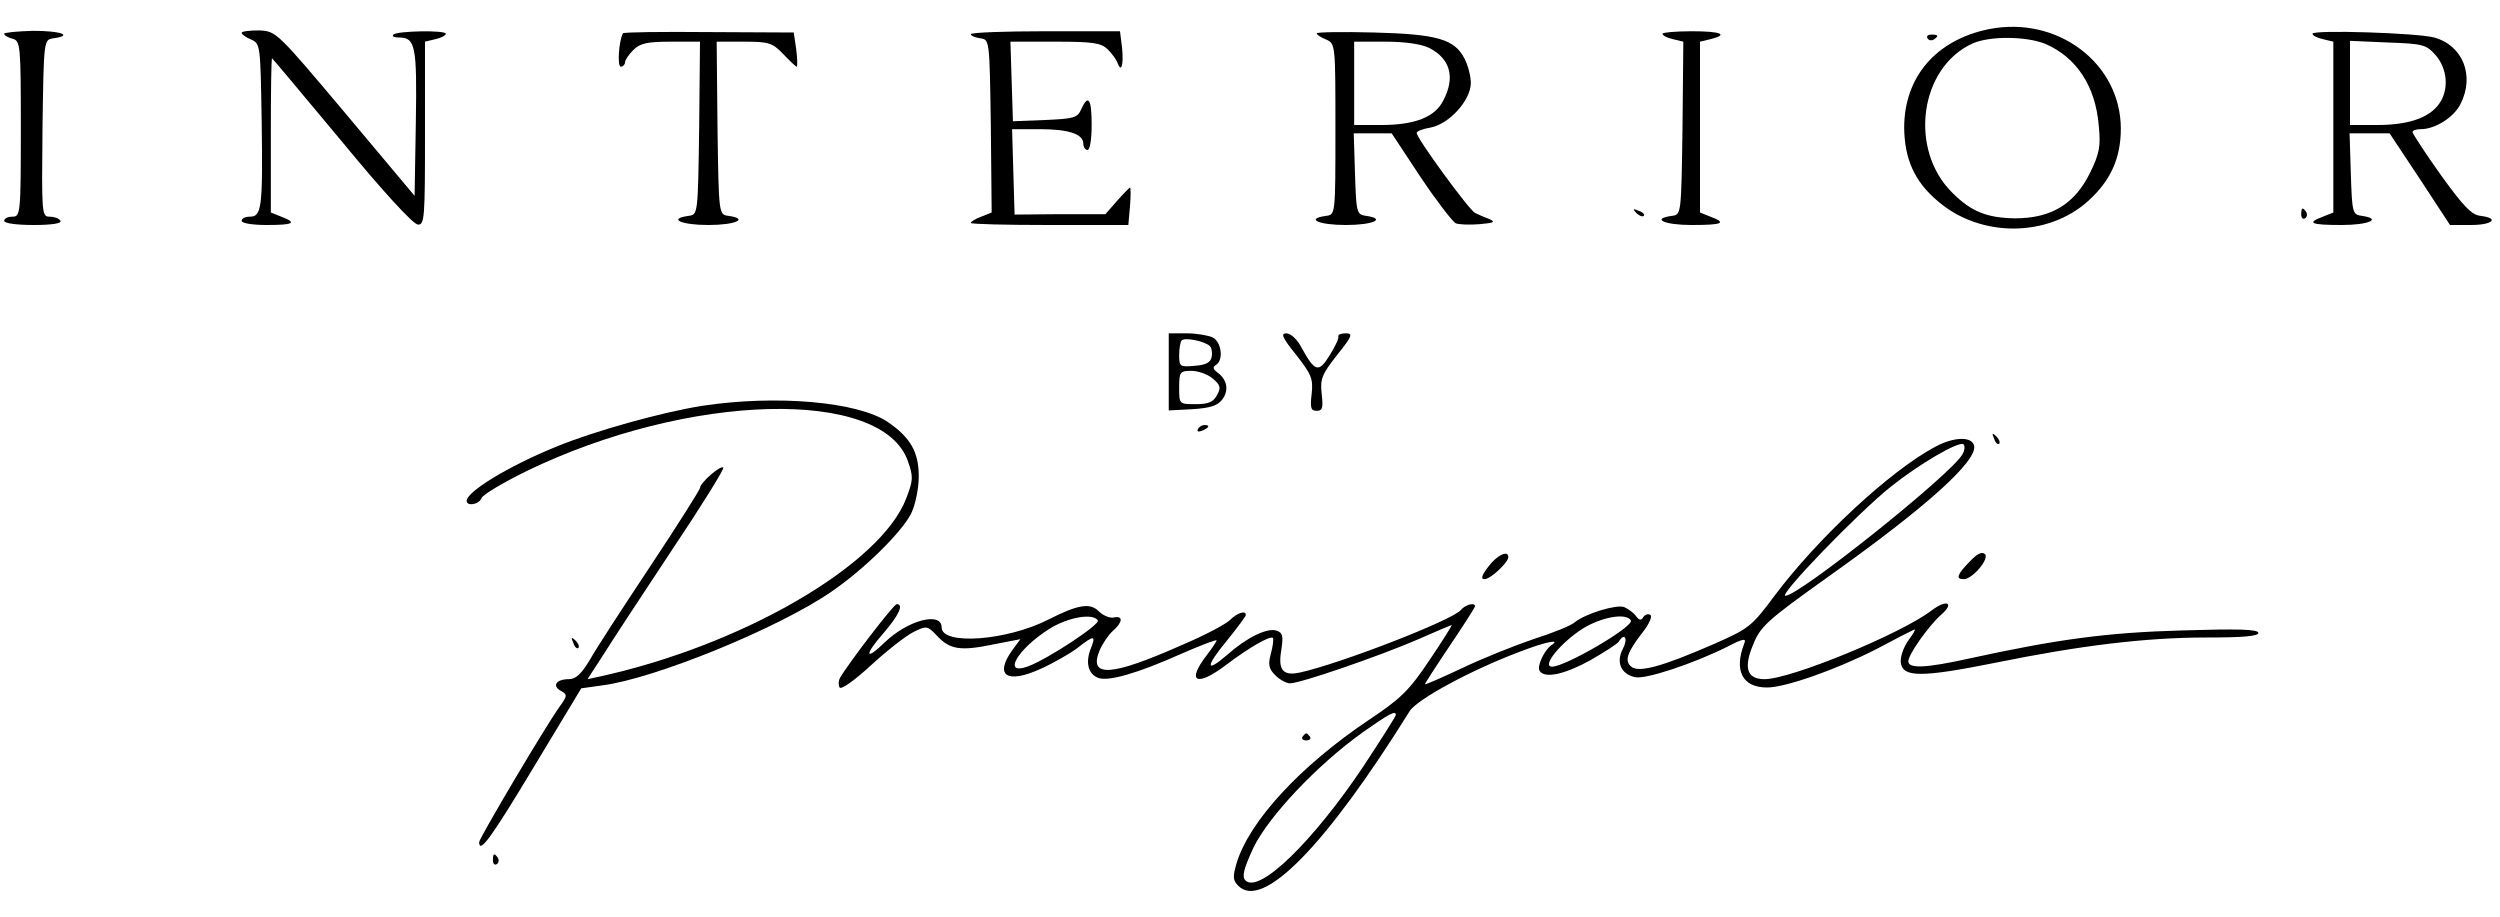
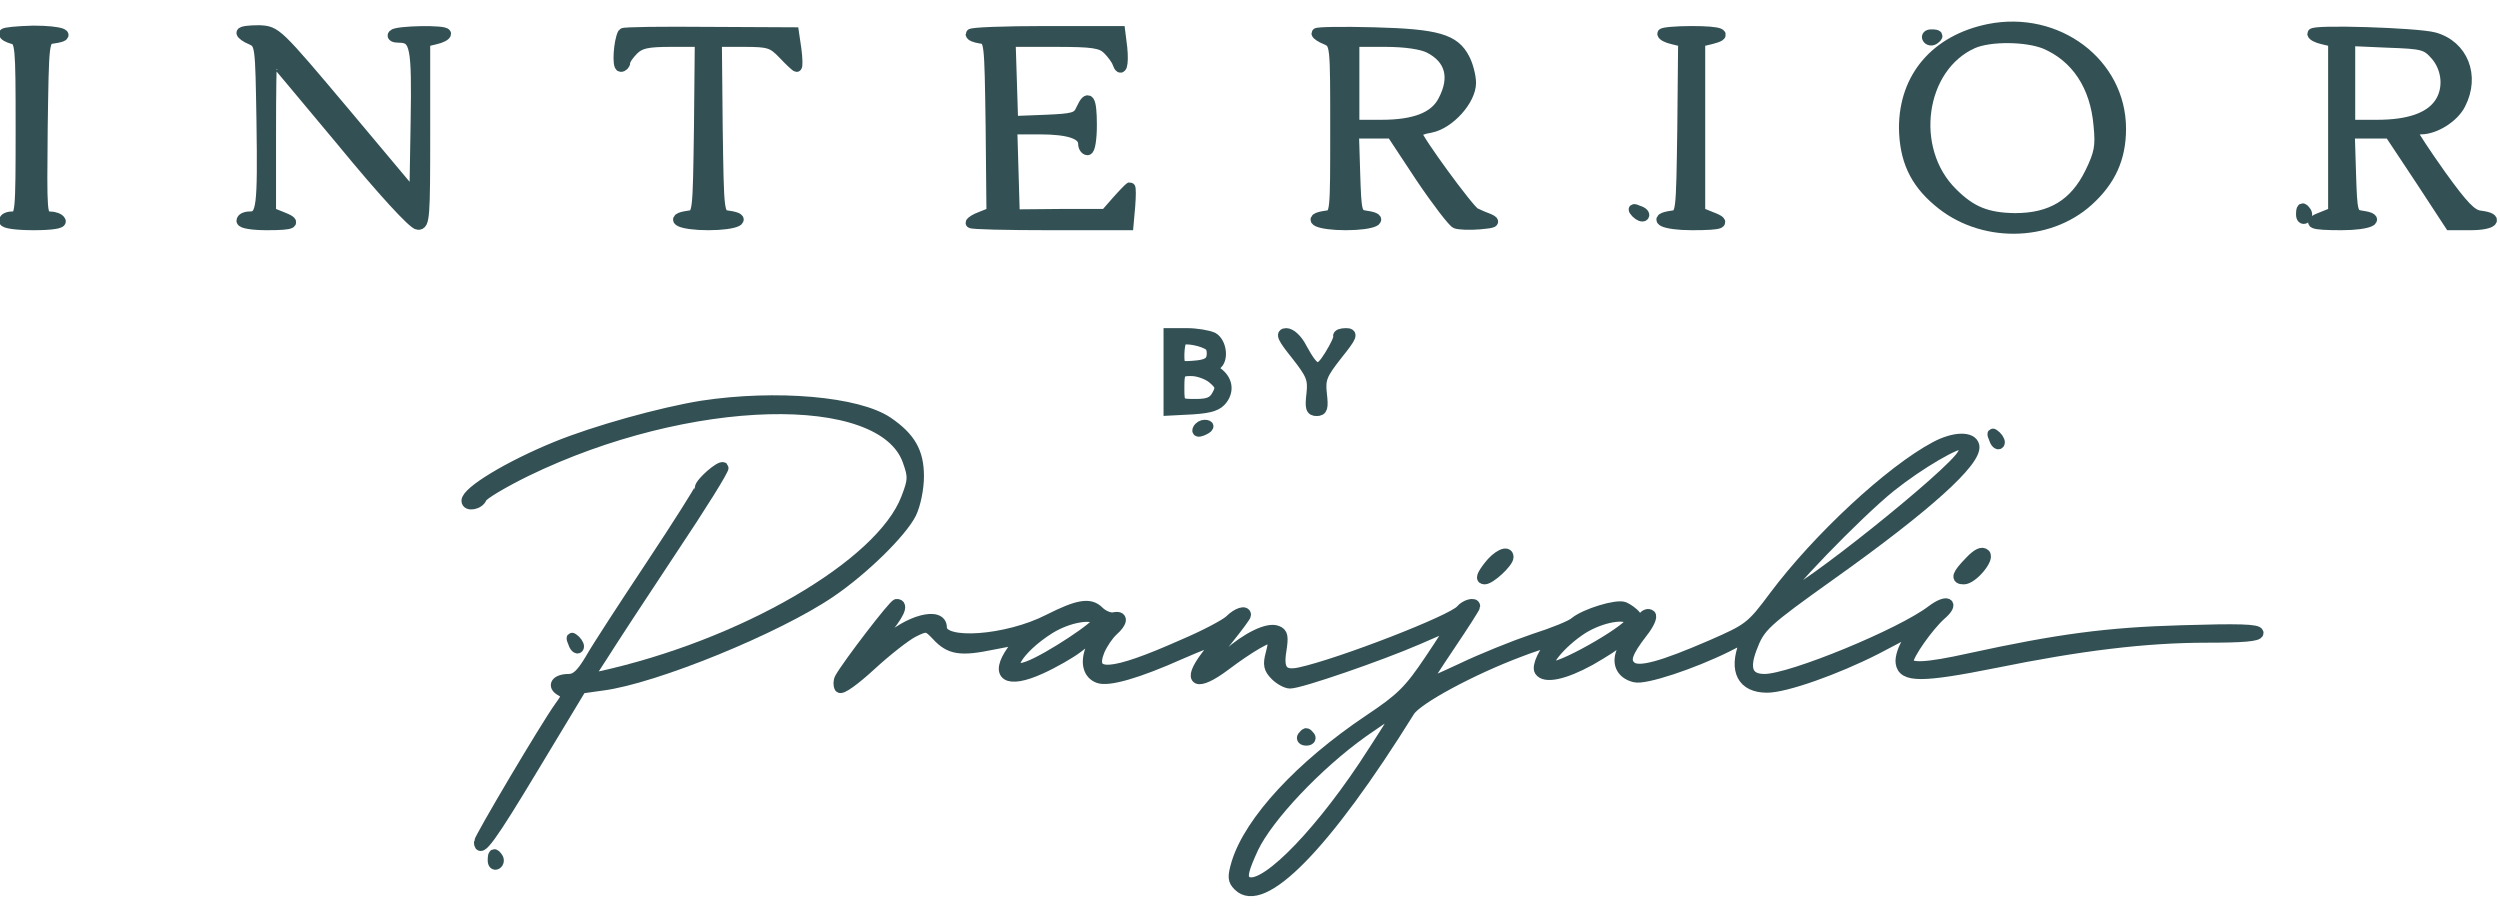
<svg xmlns="http://www.w3.org/2000/svg" version="1.0" width="600pt" height="220pt" viewBox="0 0 600 220" preserveAspectRatio="xMidYMid meet">
-   <g transform="translate(0,220) scale(0.1,-0.1)" fill="#000000" stroke="none">
+   <g transform="translate(0,220) scale(0.1,-0.1)" fill="#335154" stroke="#335154" stroke-width="25">
    <path d="M4773 2130 c-127 -26 -203 -115 -203 -237 1 -75 25 -129 81 -176 102 -88 264 -87 361 1 53 48 78 102 78 173 0 157 -152 272 -317 239z m135 -35 c75 -32 121 -101 129 -196 5 -50 2 -67 -21 -114 -37 -75 -93 -109 -180 -109 -67 1 -105 16 -150 61 -106 104 -79 302 49 359 41 18 128 17 173 -1z" />
    <path d="M10 2119 c0 -4 9 -9 20 -12 19 -5 20 -14 20 -216 0 -204 -1 -211 -20 -211 -11 0 -20 -4 -20 -10 0 -6 30 -10 71 -10 44 0 68 4 64 10 -3 6 -15 10 -26 10 -19 0 -19 7 -17 213 3 211 3 212 26 215 49 7 18 18 -48 18 -38 -1 -70 -4 -70 -7z" />
    <path d="M580 2121 c0 -3 10 -11 23 -16 22 -10 22 -14 25 -195 3 -208 0 -230 -28 -230 -11 0 -20 -4 -20 -10 0 -6 27 -10 60 -10 65 0 74 5 35 20 l-25 10 0 185 c0 102 1 185 3 185 1 0 76 -90 167 -199 96 -117 172 -200 183 -200 16 -1 17 16 17 219 l0 220 25 6 c14 3 25 9 25 13 0 9 -117 7 -126 -2 -4 -4 2 -7 13 -7 40 0 44 -19 41 -204 l-3 -176 -166 198 c-165 196 -166 197 -207 199 -23 0 -42 -2 -42 -6z" />
    <path d="M1495 2120 c-10 -19 -14 -80 -5 -80 5 0 10 5 10 10 0 6 9 19 20 30 16 16 33 20 90 20 l70 0 -2 -207 c-3 -207 -3 -208 -25 -211 -51 -7 -19 -22 47 -22 66 0 98 15 48 22 -23 3 -23 4 -26 211 l-2 207 66 0 c60 0 68 -3 94 -30 15 -16 30 -30 32 -30 2 0 2 18 -1 41 l-6 41 -203 1 c-112 1 -205 0 -207 -3z" />
    <path d="M2330 2118 c0 -4 10 -8 23 -10 22 -3 22 -4 25 -211 l2 -207 -25 -10 c-14 -5 -25 -12 -25 -15 0 -3 85 -5 189 -5 l189 0 4 45 c2 25 2 45 0 45 -1 0 -15 -14 -31 -32 l-28 -32 -109 0 -109 -1 -3 103 -3 102 66 0 c71 0 105 -12 105 -35 0 -8 5 -15 10 -15 6 0 10 27 10 60 0 63 -8 75 -25 38 -9 -21 -18 -23 -87 -26 l-77 -3 -3 96 -3 95 108 0 c91 0 110 -3 126 -19 10 -10 21 -25 23 -32 9 -25 15 -5 11 36 l-5 40 -179 0 c-98 0 -179 -3 -179 -7z" />
    <path d="M3160 2120 c0 -3 10 -10 23 -15 22 -10 22 -12 22 -215 0 -205 0 -205 -22 -208 -51 -7 -19 -22 47 -22 66 0 98 15 48 22 -22 3 -23 8 -26 101 l-3 97 45 0 46 0 70 -106 c39 -58 77 -107 84 -110 8 -3 33 -4 57 -2 34 3 39 5 24 12 -11 4 -27 11 -35 15 -15 8 -140 179 -140 192 0 4 15 10 34 13 45 9 96 66 96 107 0 16 -7 43 -15 58 -24 47 -65 59 -217 63 -76 2 -138 1 -138 -2z m270 -35 c51 -26 63 -71 34 -126 -20 -40 -68 -59 -149 -59 l-65 0 0 100 0 100 75 0 c48 0 87 -6 105 -15z" />
    <path d="M3990 2119 c0 -4 11 -10 25 -13 l25 -6 -2 -208 c-3 -206 -3 -207 -25 -210 -51 -7 -19 -22 47 -22 75 0 85 5 45 20 l-25 10 0 205 0 205 25 6 c45 11 26 19 -45 19 -38 0 -70 -3 -70 -6z" />
    <path d="M5550 2119 c0 -4 11 -10 25 -13 l25 -6 0 -205 0 -205 -25 -10 c-40 -15 -30 -20 45 -20 66 0 98 15 48 22 -22 3 -23 8 -26 101 l-3 97 48 0 48 0 73 -110 72 -110 50 0 c52 0 70 16 23 22 -21 2 -41 23 -95 98 -37 52 -67 98 -68 103 0 4 9 7 20 7 34 0 79 28 95 60 35 68 6 141 -63 160 -41 11 -292 19 -292 9z m296 -52 c28 -33 32 -82 8 -116 -24 -34 -74 -51 -149 -51 l-65 0 0 101 0 101 91 -4 c85 -3 92 -5 115 -31z" />
    <path d="M4626 2108 c3 -5 10 -6 15 -3 13 9 11 12 -6 12 -8 0 -12 -4 -9 -9z" />
    <path d="M3927 1689 c7 -7 15 -10 18 -7 3 3 -2 9 -12 12 -14 6 -15 5 -6 -5z" />
    <path d="M5523 1685 c0 -8 4 -12 9 -9 5 3 6 10 3 15 -9 13 -12 11 -12 -6z" />
    <path d="M2805 1307 l0 -92 58 3 c44 3 60 9 71 24 16 22 11 47 -12 64 -11 8 -12 13 -4 18 19 11 14 54 -7 66 -11 5 -39 10 -63 10 l-43 0 0 -93z m98 63 c5 -4 7 -16 5 -26 -2 -14 -14 -20 -41 -22 -35 -3 -37 -2 -37 26 0 16 3 32 6 35 8 8 55 -2 67 -13z m7 -78 c19 -16 21 -22 11 -40 -9 -17 -21 -22 -51 -22 -40 0 -40 0 -40 40 0 37 2 40 29 40 16 0 39 -8 51 -18z" />
    <path d="M3111 1348 c36 -46 41 -57 37 -93 -4 -34 -2 -41 12 -41 14 0 16 7 12 41 -4 36 1 47 37 93 36 45 39 52 21 52 -11 0 -19 -3 -18 -7 2 -5 -8 -25 -21 -46 -26 -42 -35 -40 -67 18 -10 20 -26 35 -37 35 -14 0 -9 -11 24 -52z" />
    <path d="M1685 1226 c-99 -16 -257 -60 -350 -98 -115 -47 -215 -108 -215 -130 0 -14 30 -9 36 7 3 8 52 37 107 64 389 189 855 201 916 24 13 -37 13 -45 -4 -89 -61 -160 -394 -353 -737 -428 l-28 -6 37 57 c20 32 94 145 165 252 71 106 127 196 124 199 -7 6 -56 -37 -56 -49 0 -4 -53 -88 -118 -186 -65 -98 -131 -199 -146 -226 -21 -35 -34 -47 -51 -47 -30 0 -41 -16 -19 -28 16 -9 16 -12 -3 -38 -35 -49 -193 -316 -193 -325 0 -30 30 12 131 180 l114 189 50 7 c126 16 422 137 549 224 78 53 170 143 193 189 10 21 18 59 18 89 0 58 -20 93 -74 130 -72 49 -268 66 -446 39z" />
    <path d="M2875 1170 c-3 -6 1 -7 9 -4 18 7 21 14 7 14 -6 0 -13 -4 -16 -10z" />
    <path d="M4786 1147 c3 -10 9 -15 12 -12 3 3 0 11 -7 18 -10 9 -11 8 -5 -6z" />
    <path d="M4645 1128 c-109 -58 -283 -220 -387 -359 -55 -74 -61 -78 -150 -117 -120 -52 -175 -67 -193 -52 -17 14 -10 34 27 82 16 20 24 39 19 42 -5 4 -13 1 -17 -5 -5 -9 -10 -8 -18 3 -6 8 -19 17 -28 21 -19 7 -93 -16 -118 -36 -8 -8 -53 -26 -100 -41 -47 -16 -124 -47 -172 -70 -49 -23 -88 -40 -88 -38 0 2 27 44 60 93 33 49 60 91 60 94 0 10 -23 4 -34 -9 -19 -24 -290 -129 -386 -150 -41 -9 -53 6 -45 53 5 33 4 42 -10 47 -22 9 -73 -16 -119 -57 -53 -46 -54 -30 -1 34 25 31 45 58 45 61 0 12 -21 5 -38 -12 -10 -10 -61 -37 -113 -59 -173 -77 -227 -80 -200 -14 7 16 21 37 32 47 24 21 25 37 2 32 -10 -2 -26 5 -36 15 -21 21 -50 16 -121 -20 -100 -51 -256 -62 -256 -19 0 39 -81 18 -137 -36 -47 -46 -49 -30 -3 22 37 43 50 70 32 70 -7 0 -116 -142 -136 -177 -4 -7 -4 -18 -1 -23 4 -6 37 18 75 53 38 35 84 71 102 80 32 16 34 15 56 -8 31 -34 57 -38 134 -22 l67 13 -20 -27 c-43 -61 -12 -81 69 -44 31 14 71 37 88 50 41 32 45 31 31 -4 -12 -32 -5 -59 19 -68 24 -9 94 11 197 57 48 21 87 36 87 33 0 -2 -11 -19 -25 -37 -48 -63 -23 -75 46 -23 57 43 107 72 114 66 2 -3 0 -20 -5 -38 -7 -26 -5 -36 11 -52 10 -10 26 -19 35 -19 25 0 216 66 306 105 43 19 81 35 82 35 2 0 -22 -38 -53 -84 -49 -73 -68 -92 -146 -144 -164 -110 -286 -242 -317 -343 -10 -34 -9 -42 4 -55 58 -59 210 96 411 419 18 29 150 100 265 143 62 24 99 31 76 16 -17 -11 -36 -51 -29 -62 12 -19 59 -9 121 25 35 20 66 40 69 45 14 23 23 8 10 -17 -17 -32 -5 -60 28 -68 24 -7 140 32 221 72 40 21 48 22 42 8 -25 -65 -4 -105 55 -105 44 0 166 43 262 92 45 24 86 45 91 47 5 2 -2 -10 -14 -26 -12 -17 -20 -41 -18 -54 5 -35 50 -35 225 0 206 42 363 61 509 61 86 0 124 3 124 11 0 9 -50 10 -182 6 -181 -5 -299 -21 -510 -67 -108 -24 -148 -25 -148 -7 0 16 48 84 78 111 34 29 15 39 -22 11 -73 -56 -338 -165 -401 -165 -40 0 -50 24 -31 74 20 53 30 62 191 177 229 163 350 272 343 309 -5 23 -48 22 -93 -2z m65 -18 c-24 -46 -391 -339 -425 -340 -18 0 173 198 253 262 69 55 162 109 174 102 4 -3 4 -14 -2 -24z m-2075 -399 c5 -10 -119 -92 -167 -110 -64 -24 -27 41 51 90 45 28 104 38 116 20z m1279 0 c9 -14 -157 -111 -189 -111 -26 0 20 57 73 91 45 28 105 39 116 20z m-564 -227 c0 -3 -35 -58 -77 -122 -121 -181 -251 -308 -284 -275 -9 9 -4 28 19 78 36 75 153 199 262 277 64 45 80 54 80 42z" />
    <path d="M4727 852 c-30 -31 -34 -42 -14 -42 21 0 62 49 51 60 -7 7 -19 1 -37 -18z" />
    <path d="M3572 840 c-16 -21 -19 -30 -9 -30 14 0 57 40 57 53 0 18 -28 4 -48 -23z" />
    <path d="M1376 657 c3 -10 9 -15 12 -12 3 3 0 11 -7 18 -10 9 -11 8 -5 -6z" />
    <path d="M3126 432 c-3 -5 1 -9 9 -9 8 0 12 4 9 9 -3 4 -7 8 -9 8 -2 0 -6 -4 -9 -8z" />
    <path d="M1183 135 c0 -8 4 -12 9 -9 5 3 6 10 3 15 -9 13 -12 11 -12 -6z" />
  </g>
</svg>
